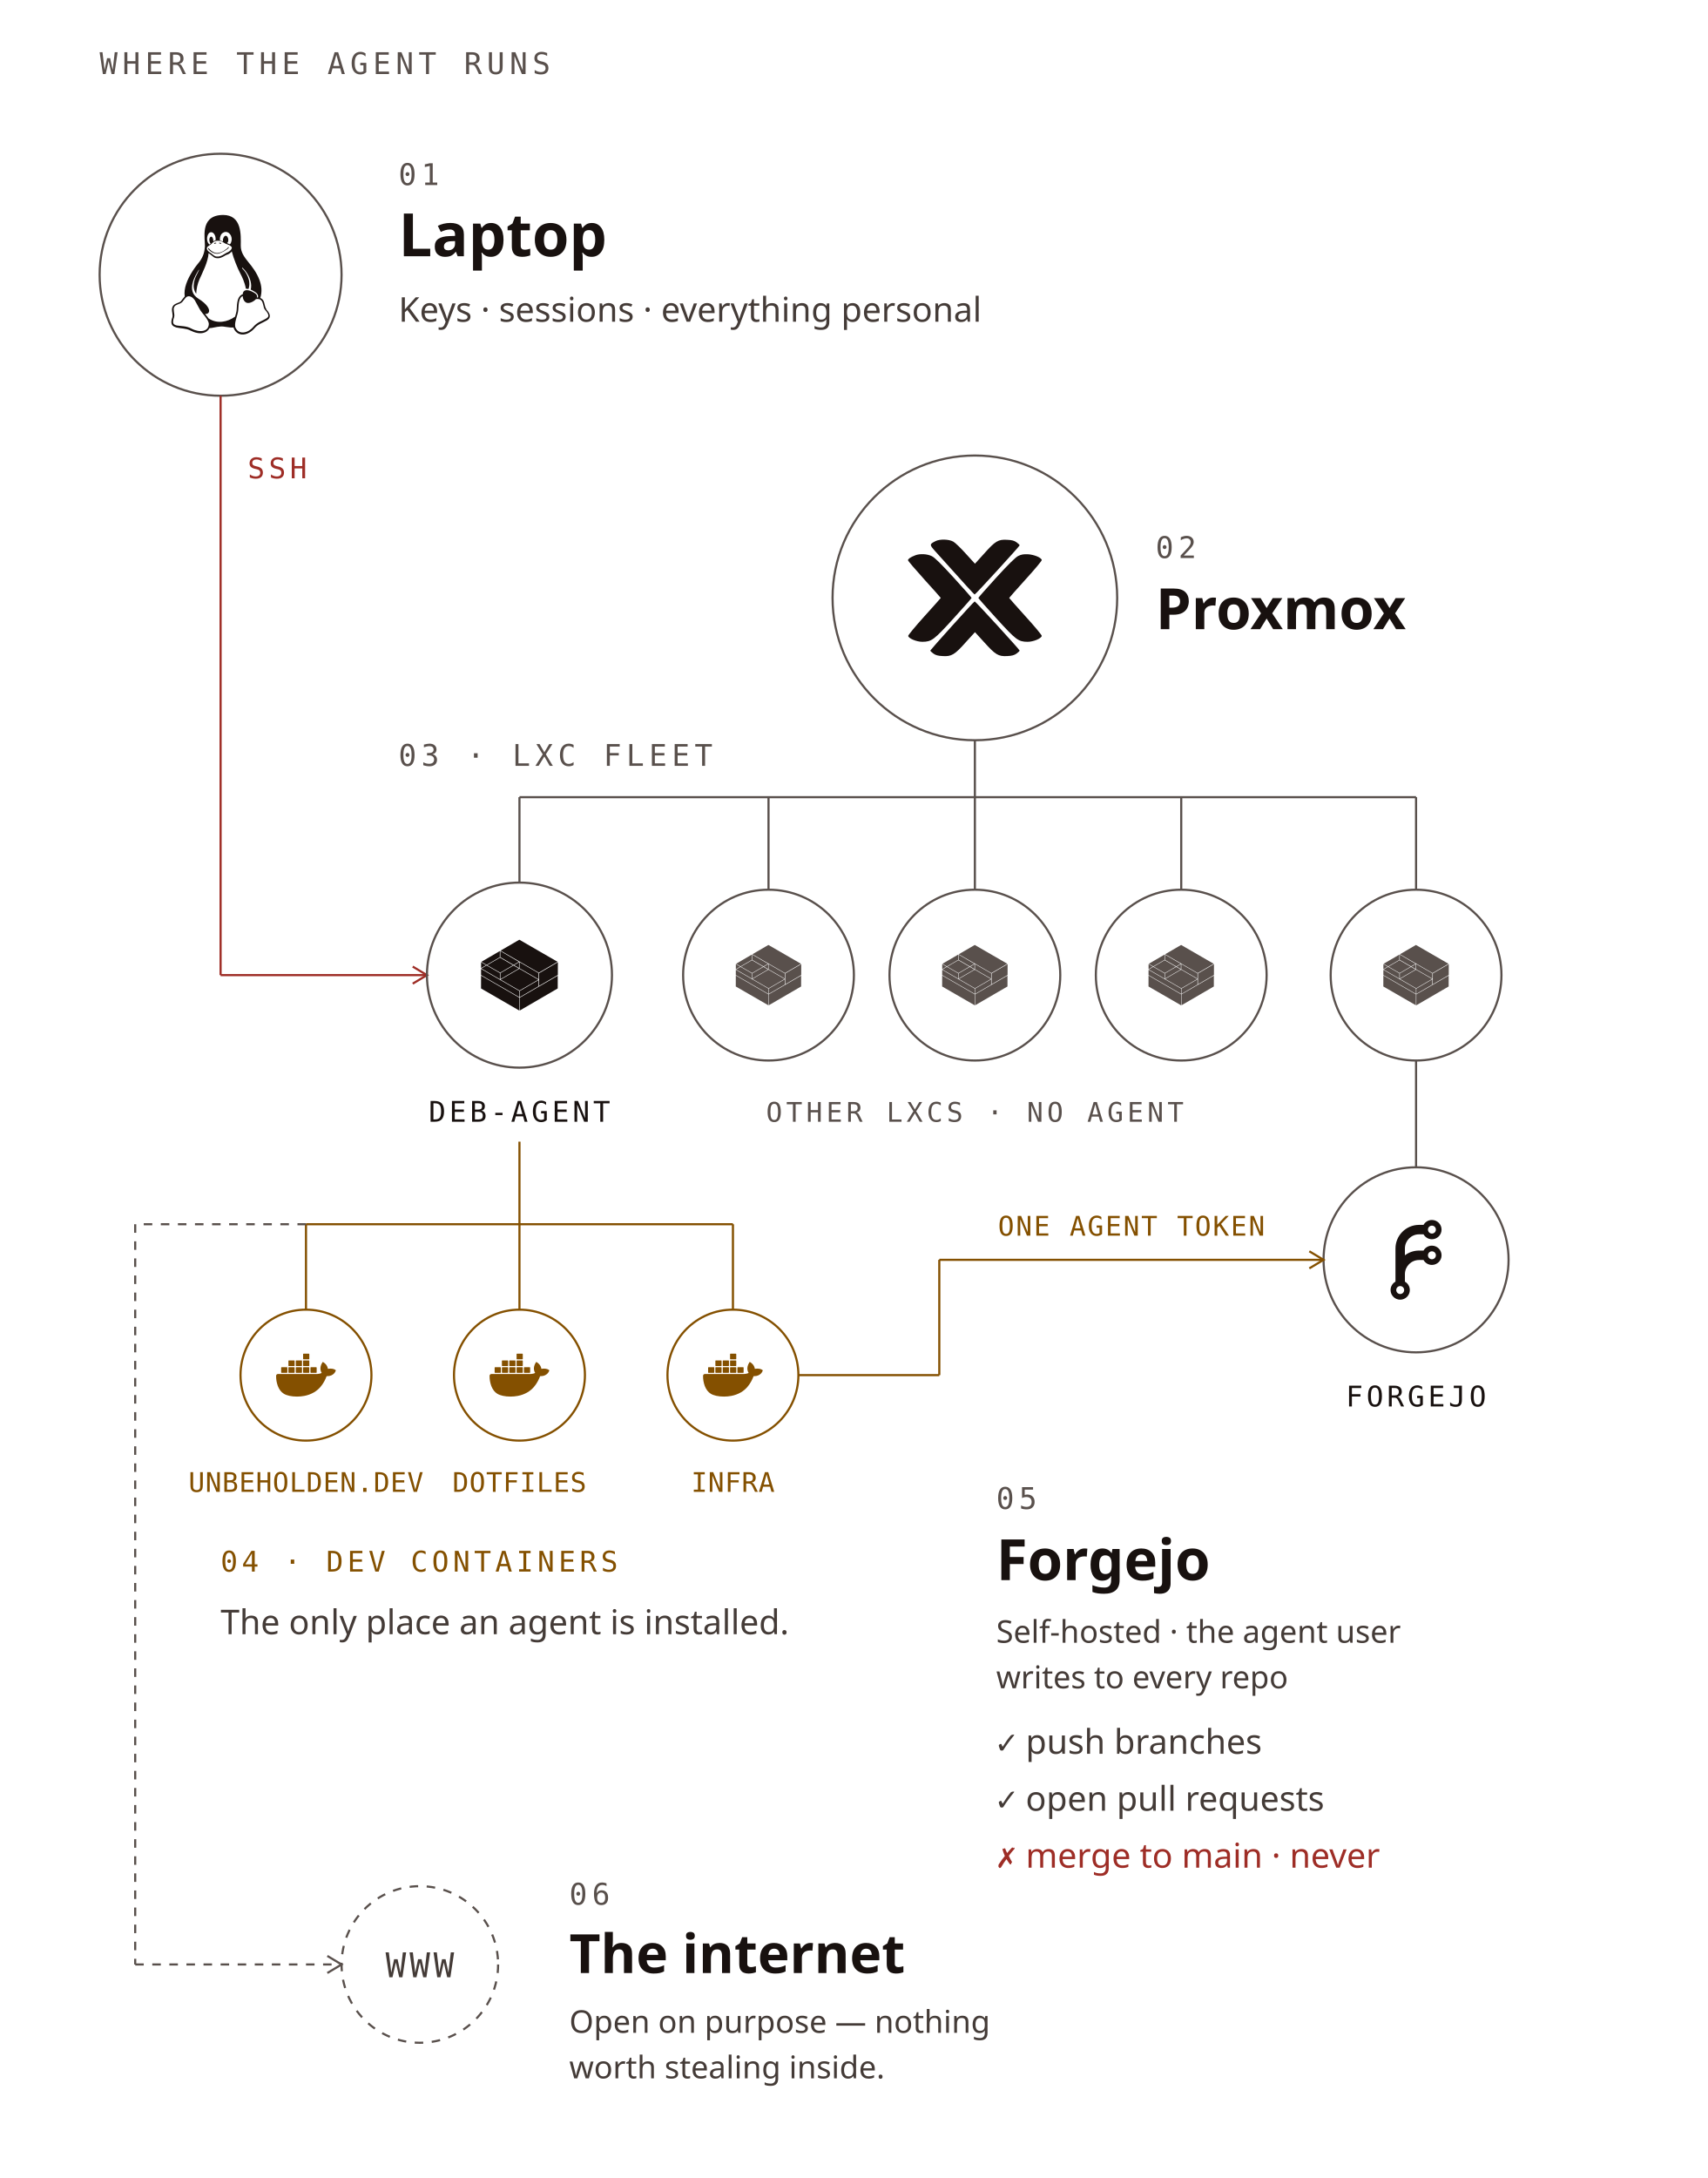
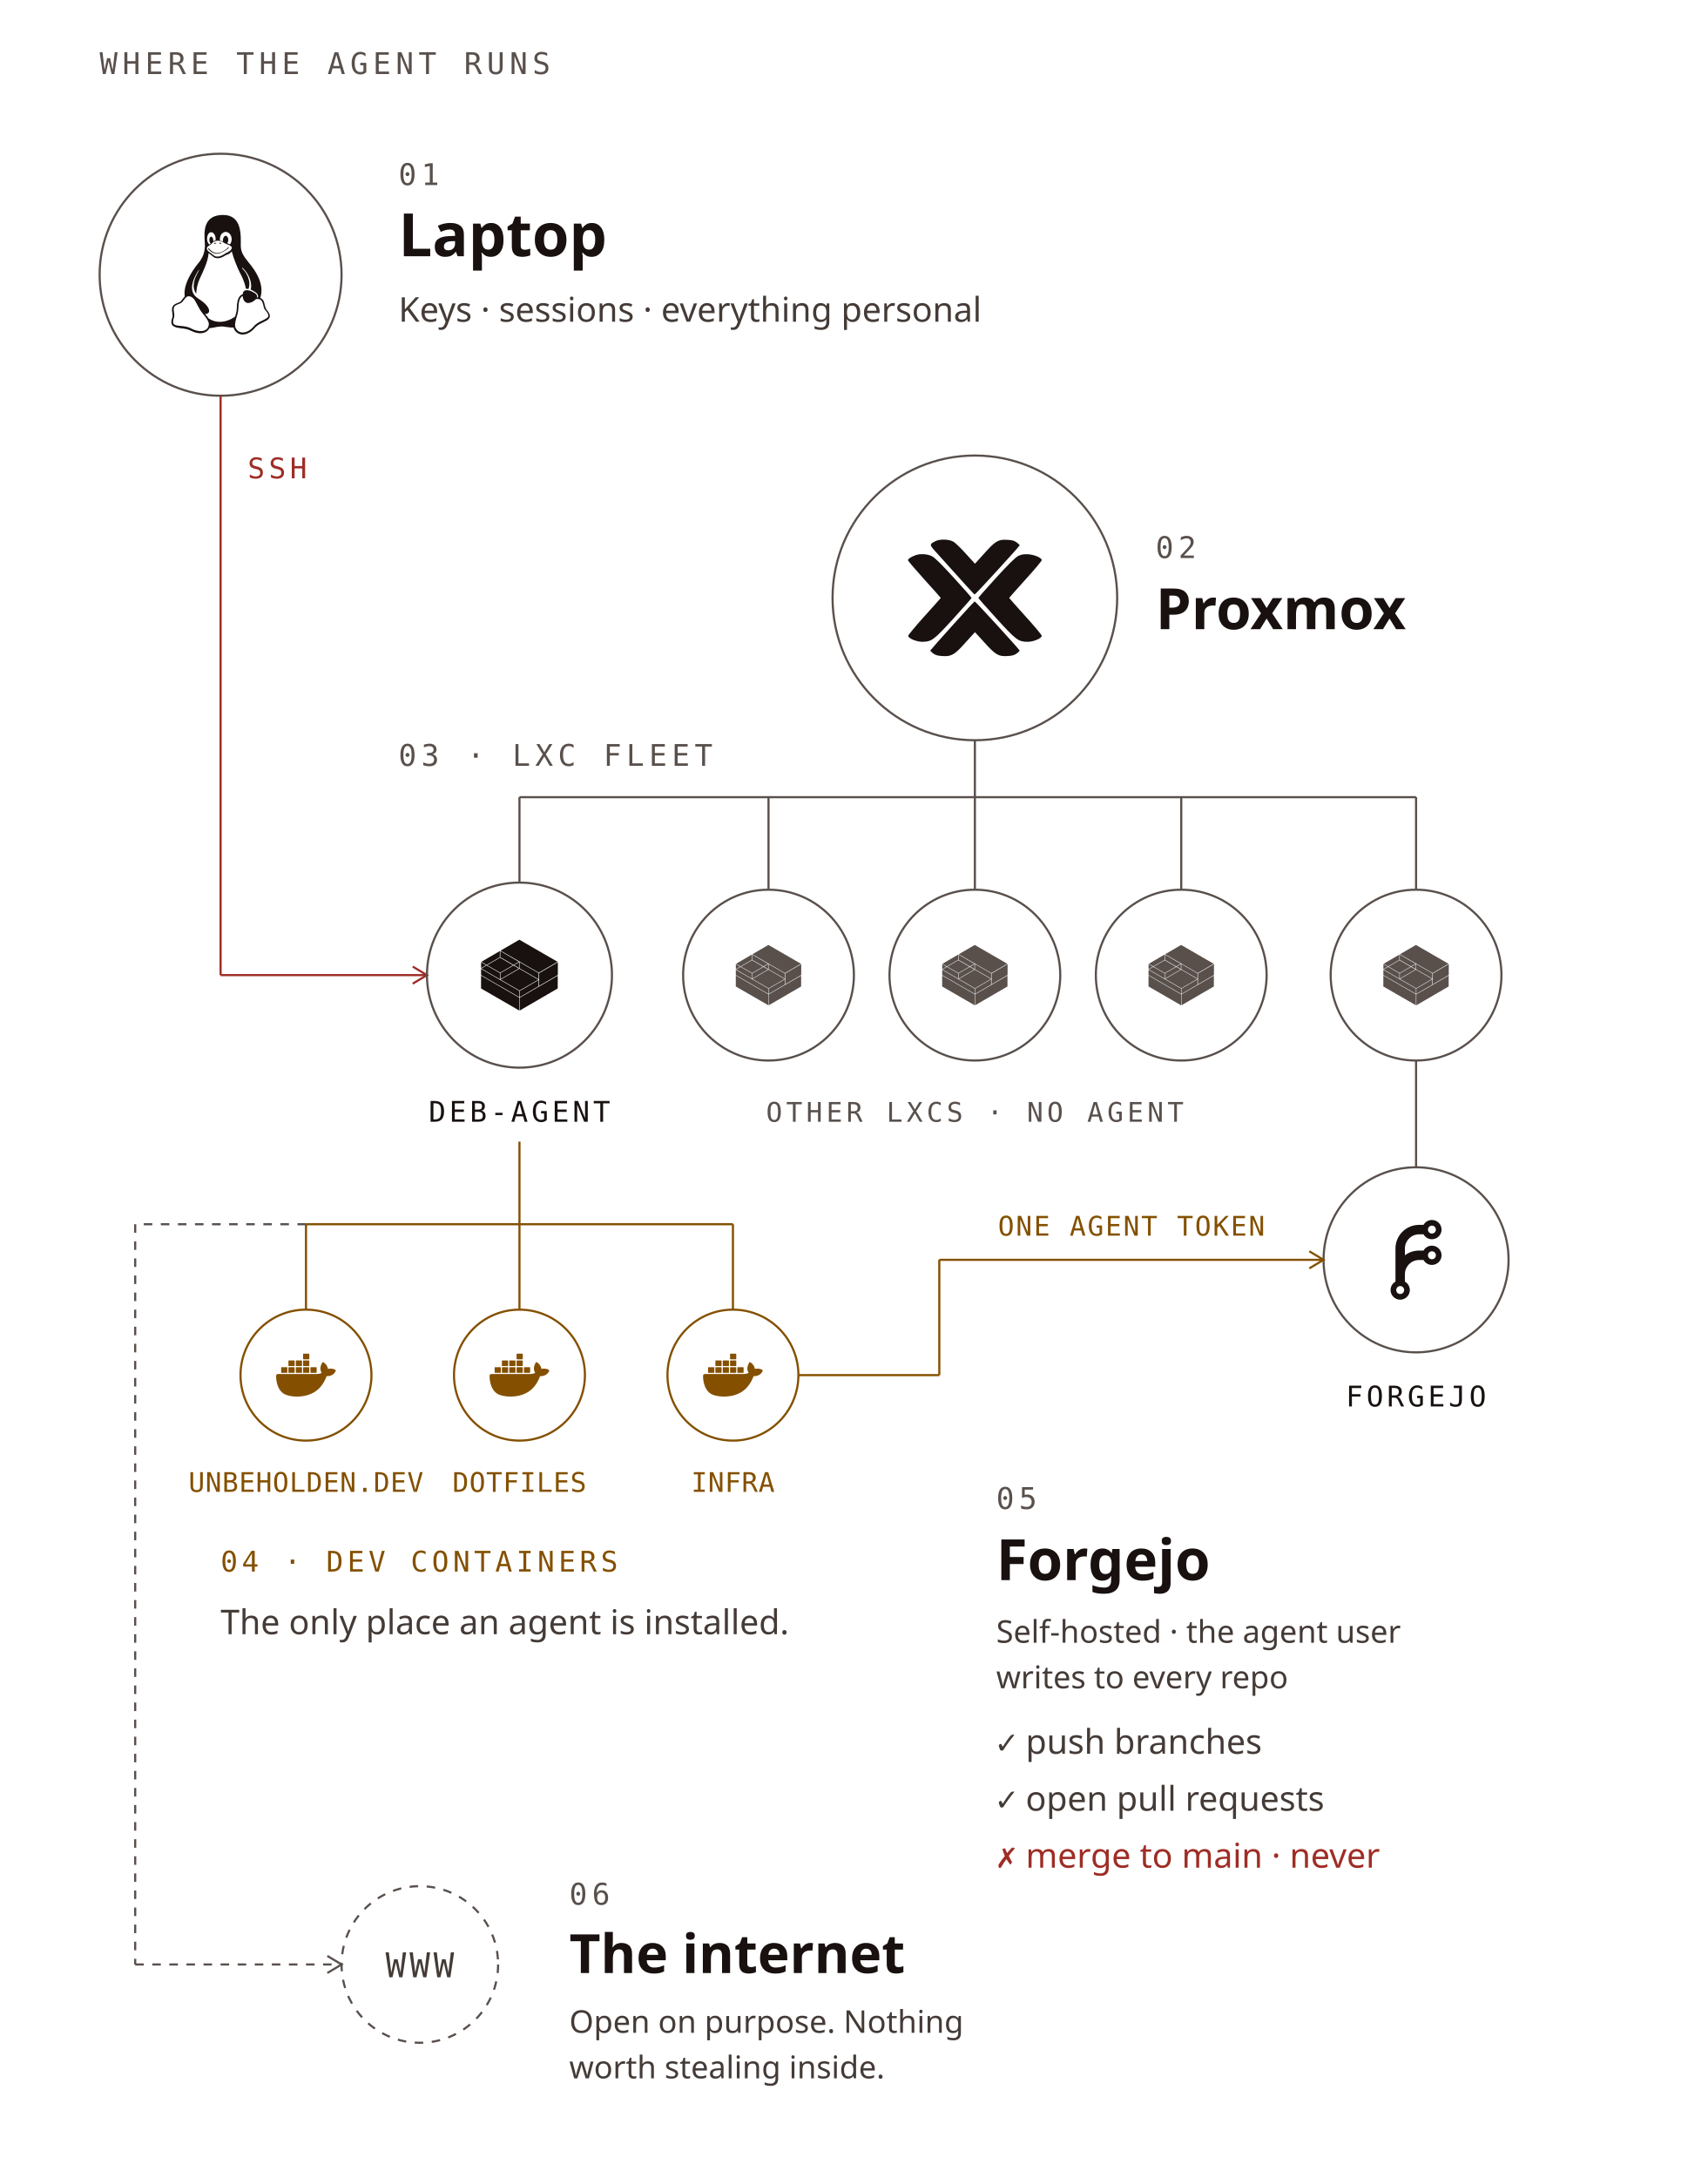
<svg xmlns="http://www.w3.org/2000/svg" viewBox="0 0 1200 1530" role="img" aria-labelledby="ai-title ai-desc">
  <text x="70" y="52" font-family="'IBM Plex Mono',ui-monospace,monospace" font-size="21" letter-spacing="0.16em" style="fill:var(--faint,#59504c)">WHERE THE AGENT RUNS</text>
  <circle cx="155" cy="193" r="85" fill="none" stroke="var(--faint,#59504c)" stroke-width="1.5" vector-effect="non-scaling-stroke" />
  <g transform="translate(113 151) scale(3.5)">
    <path style="fill:var(--fg,#18110f)" d="M12.504 0c-.155 0-.315.008-.48.021-4.226.333-3.105 4.807-3.17 6.298-.076 1.092-.3 1.953-1.05 3.02-.885 1.051-2.127 2.75-2.716 4.521-.278.832-.41 1.684-.287 2.489a.424.424 0 00-.11.135c-.26.268-.45.6-.663.839-.199.199-.485.267-.797.4-.313.136-.658.269-.864.68-.09.189-.136.394-.132.602 0 .199.027.4.055.536.058.399.116.728.04.97-.249.68-.28 1.145-.106 1.484.174.334.535.47.94.601.81.2 1.91.135 2.774.6.926.466 1.866.67 2.616.47.526-.116.97-.464 1.208-.946.587-.003 1.23-.269 2.26-.334.699-.058 1.574.267 2.577.2.025.134.063.198.114.333l.003.003c.391.778 1.113 1.132 1.884 1.071.771-.06 1.592-.536 2.257-1.306.631-.765 1.683-1.084 2.378-1.503.348-.199.629-.469.649-.853.023-.4-.2-.811-.714-1.376v-.097l-.003-.003c-.17-.2-.25-.535-.338-.926-.085-.401-.182-.786-.492-1.046h-.003c-.059-.054-.123-.067-.188-.135a.357.357 0 00-.19-.064c.431-1.278.264-2.55-.173-3.694-.533-1.41-1.465-2.638-2.175-3.483-.796-1.005-1.576-1.957-1.56-3.368.026-2.152.236-6.133-3.544-6.139zm.529 3.405h.013c.213 0 .396.062.584.198.19.135.33.332.438.533.105.259.158.459.166.724 0-.02.006-.04.006-.06v.105a.086.086 0 01-.004-.021l-.004-.024a1.807 1.807 0 01-.15.706.953.953 0 01-.213.335.71.71 0 00-.088-.042c-.104-.045-.198-.064-.284-.133a1.312 1.312 0 00-.22-.066c.05-.06.146-.133.183-.198.053-.128.082-.264.088-.402v-.02a1.21 1.21 0 00-.061-.4c-.045-.134-.101-.2-.183-.333-.084-.066-.167-.132-.267-.132h-.016c-.093 0-.176.03-.262.132a.8.8 0 00-.205.334 1.18 1.18 0 00-.09.4v.019c.002.089.008.179.02.267-.193-.067-.438-.135-.607-.202a1.635 1.635 0 01-.018-.2v-.02a1.772 1.772 0 01.15-.768c.082-.22.232-.406.43-.533a.985.985 0 01.594-.2zm-2.962.059h.036c.142 0 .27.048.399.135.146.129.264.288.344.465.09.199.14.4.153.667v.004c.007.134.006.2-.002.266v.08c-.03.007-.056.018-.083.024-.152.055-.274.135-.393.2.012-.09.013-.18.003-.267v-.015c-.012-.133-.04-.2-.082-.333a.613.613 0 00-.166-.267.248.248 0 00-.183-.064h-.021c-.071.006-.13.04-.186.132a.552.552 0 00-.12.27.944.944 0 00-.023.33v.015c.012.135.037.2.08.334.046.134.098.2.166.268.01.009.02.018.034.024-.07.057-.117.07-.176.136a.304.304 0 01-.131.068 2.62 2.62 0 01-.275-.402 1.772 1.772 0 01-.155-.667 1.759 1.759 0 01.08-.668 1.43 1.43 0 01.283-.535c.128-.133.26-.2.418-.2zm1.37 1.706c.332 0 .733.065 1.216.399.293.2.523.269 1.052.468h.003c.255.136.405.266.478.399v-.131a.571.571 0 01.016.47c-.123.31-.516.643-1.063.842v.002c-.268.135-.501.333-.775.465-.276.135-.588.292-1.012.267a1.139 1.139 0 01-.448-.067 3.566 3.566 0 01-.322-.198c-.195-.135-.363-.332-.612-.465v-.005h-.005c-.4-.246-.616-.512-.686-.71-.07-.268-.005-.47.193-.6.224-.135.38-.271.483-.336.104-.074.143-.102.176-.131h.002v-.003c.169-.202.436-.47.839-.601.139-.036.294-.065.466-.065zm2.8 2.142c.358 1.417 1.196 3.475 1.735 4.473.286.534.855 1.659 1.102 3.024.156-.005.33.018.513.064.646-1.671-.546-3.467-1.089-3.966-.22-.2-.232-.335-.123-.335.59.534 1.365 1.572 1.646 2.757.13.535.16 1.104.021 1.67.067.028.135.06.205.067 1.032.534 1.413.938 1.23 1.537v-.043c-.06-.003-.12 0-.18 0h-.016c.151-.467-.182-.825-1.065-1.224-.915-.4-1.646-.336-1.77.465-.008.043-.013.066-.018.135-.068.023-.139.053-.209.064-.43.268-.662.669-.793 1.187-.13.533-.17 1.156-.205 1.869v.003c-.02.334-.17.838-.319 1.35-1.5 1.072-3.58 1.538-5.348.334a2.645 2.645 0 00-.402-.533 1.45 1.45 0 00-.275-.333c.182 0 .338-.03.465-.067a.615.615 0 00.314-.334c.108-.267 0-.697-.345-1.163-.345-.467-.931-.995-1.788-1.521-.63-.4-.986-.87-1.15-1.396-.165-.534-.143-1.085-.015-1.645.245-1.07.873-2.11 1.274-2.763.107-.065.037.135-.408.974-.396.751-1.14 2.497-.122 3.854a8.123 8.123 0 01.647-2.876c.564-1.278 1.743-3.504 1.836-5.268.048.036.217.135.289.202.218.133.38.333.59.465.21.201.477.335.876.335.039.003.075.006.11.006.412 0 .73-.134.997-.268.29-.134.52-.334.74-.4h.005c.467-.135.835-.402 1.044-.7zm2.185 8.958c.037.6.343 1.245.882 1.377.588.134 1.434-.333 1.791-.765l.211-.01c.315-.007.577.01.847.268l.003.003c.208.199.305.53.391.876.085.4.154.78.409 1.066.486.527.645.906.636 1.14l.003-.007v.018l-.003-.012c-.015.262-.185.396-.498.595-.63.401-1.746.712-2.457 1.57-.618.737-1.37 1.14-2.036 1.191-.664.053-1.237-.2-1.574-.898l-.005-.003c-.21-.4-.12-1.025.056-1.69.176-.668.428-1.344.463-1.897.037-.714.076-1.335.195-1.814.12-.465.308-.797.641-.984l.045-.022zm-10.814.049h.01c.053 0 .105.005.157.014.376.055.706.333 1.023.752l.91 1.664.003.003c.243.533.754 1.064 1.189 1.637.434.598.77 1.131.729 1.57v.006c-.057.744-.48 1.148-1.125 1.294-.645.135-1.52.002-2.395-.464-.968-.536-2.118-.469-2.857-.602-.369-.066-.61-.2-.723-.4-.11-.2-.113-.602.123-1.23v-.004l.002-.003c.117-.334.03-.752-.027-1.118-.055-.401-.083-.71.043-.94.16-.334.396-.4.69-.533.294-.135.64-.202.915-.47h.002v-.002c.256-.268.445-.601.668-.838.19-.201.38-.336.663-.336zm7.159-9.074c-.435.201-.945.535-1.488.535-.542 0-.97-.267-1.28-.466-.154-.134-.28-.268-.373-.335-.164-.134-.144-.333-.074-.333.109.016.129.134.199.2.096.066.215.2.36.333.292.2.68.467 1.167.467.485 0 1.053-.267 1.398-.466.195-.135.445-.334.648-.467.156-.136.149-.267.279-.267.128.016.034.134-.147.332a8.097 8.097 0 01-.69.468zm-1.082-1.583V5.64c-.006-.02.013-.042.029-.05.074-.043.18-.027.26.004.063 0 .16.067.15.135-.006.049-.085.066-.135.066-.055 0-.092-.043-.141-.068-.052-.018-.146-.008-.163-.065zm-.551 0c-.02.058-.113.049-.166.066-.047.025-.086.068-.14.068-.05 0-.13-.02-.136-.068-.01-.066.088-.133.15-.133.08-.031.184-.047.259-.005.019.009.036.03.03.05v.02h.003z" />
  </g>
  <text x="280" y="130" font-family="'IBM Plex Mono',ui-monospace,monospace" font-size="21" letter-spacing="0.16em" style="fill:var(--faint,#59504c)">01</text>
  <text x="280" y="180" font-family="Rubik,sans-serif" font-size="42" font-weight="600" style="fill:var(--fg,#18110f);font-variation-settings:'opsz' 20">Laptop</text>
  <text x="280" y="226" font-family="'Nunito Sans',sans-serif" font-size="24" style="fill:var(--dim,#443b37)">Keys · sessions · everything personal</text>
  <line x1="155" y1="278" x2="155" y2="685" stroke="var(--accent,#9e2d26)" stroke-width="1.5" vector-effect="non-scaling-stroke" />
  <line x1="155" y1="685" x2="300" y2="685" stroke="var(--accent,#9e2d26)" stroke-width="1.5" vector-effect="non-scaling-stroke" />
  <polyline points="290,679 300,685 290,691" fill="none" stroke="var(--accent,#9e2d26)" stroke-width="1.5" vector-effect="non-scaling-stroke" />
  <text x="174" y="336" font-family="'IBM Plex Mono',ui-monospace,monospace" font-size="20" letter-spacing="0.14em" style="fill:var(--accent,#9e2d26)">SSH</text>
  <circle cx="685" cy="420" r="100" fill="none" stroke="var(--faint,#59504c)" stroke-width="1.5" vector-effect="non-scaling-stroke" />
  <g transform="translate(638 373) scale(3.9167)">
    <path style="fill:var(--fg,#18110f)" d="M4.928 1.825c-1.09.553-1.09.64-.07 1.78 5.655 6.295 7.004 7.782 7.107 7.782.139.017 7.971-8.542 8.058-8.801.034-.07-.208-.312-.519-.536-.415-.312-.864-.433-1.712-.467-1.59-.104-2.144.242-4.115 2.455-.899 1.003-1.66 1.833-1.66 1.833-.017 0-.76-.813-1.642-1.798S8.473 2.1 8.127 1.91c-.796-.45-2.421-.484-3.2-.086zM1.297 4.367C.45 4.695 0 5.007 0 5.248c0 .121 1.331 1.678 2.94 3.459 1.625 1.78 2.939 3.268 2.939 3.302 0 .035-1.331 1.522-2.94 3.303C1.314 17.11.017 18.683.035 18.822c.086.467 1.504 1.055 2.541 1.055 1.678-.018 2.058-.312 5.603-4.202 1.78-1.954 3.233-3.614 3.233-3.666 0-.069-1.435-1.694-3.199-3.63-2.3-2.508-3.423-3.632-3.96-3.874-.812-.398-2.126-.467-2.956-.138zm18.467.12c-.502.26-1.764 1.505-3.943 3.891-1.763 1.937-3.199 3.562-3.199 3.631 0 .07 1.453 1.712 3.234 3.666 3.544 3.89 3.925 4.184 5.602 4.202 1.038 0 2.455-.588 2.542-1.055.017-.156-1.28-1.712-2.905-3.493-1.608-1.78-2.94-3.285-2.94-3.32 0-.034 1.332-1.539 2.94-3.32C22.72 6.91 24.017 5.352 24 5.214c-.087-.45-1.366-.968-2.473-1.038-.795-.034-1.21.035-1.763.312zM7.954 16.973c-2.144 2.369-3.908 4.374-3.943 4.46-.034.07.208.312.52.537.414.311.864.432 1.711.467 1.574.103 2.161-.26 4.15-2.508.864-.968 1.608-1.78 1.625-1.78s.761.812 1.643 1.798c2.023 2.248 2.559 2.576 4.132 2.49.848-.035 1.297-.156 1.712-.467.311-.225.553-.467.519-.536-.087-.26-7.92-8.819-8.058-8.801-.069 0-1.867 1.954-4.011 4.34z" />
  </g>
  <text x="812" y="392" font-family="'IBM Plex Mono',ui-monospace,monospace" font-size="21" letter-spacing="0.16em" style="fill:var(--faint,#59504c)">02</text>
  <text x="812" y="442" font-family="Rubik,sans-serif" font-size="40" font-weight="600" style="fill:var(--fg,#18110f);font-variation-settings:'opsz' 20">Proxmox</text>
  <text x="280" y="538" font-family="'IBM Plex Mono',ui-monospace,monospace" font-size="21" letter-spacing="0.16em" style="fill:var(--faint,#59504c)">03 · LXC FLEET</text>
  <line x1="685" y1="520" x2="685" y2="560" stroke="var(--faint,#59504c)" stroke-width="1.5" vector-effect="non-scaling-stroke" />
  <line x1="365" y1="560" x2="995" y2="560" stroke="var(--faint,#59504c)" stroke-width="1.5" vector-effect="non-scaling-stroke" />
  <line x1="365" y1="560" x2="365" y2="620" stroke="var(--faint,#59504c)" stroke-width="1.5" vector-effect="non-scaling-stroke" />
  <line x1="540" y1="560" x2="540" y2="625" stroke="var(--faint,#59504c)" stroke-width="1.5" vector-effect="non-scaling-stroke" />
  <line x1="685" y1="560" x2="685" y2="625" stroke="var(--faint,#59504c)" stroke-width="1.5" vector-effect="non-scaling-stroke" />
  <line x1="830" y1="560" x2="830" y2="625" stroke="var(--faint,#59504c)" stroke-width="1.5" vector-effect="non-scaling-stroke" />
  <line x1="995" y1="560" x2="995" y2="625" stroke="var(--faint,#59504c)" stroke-width="1.5" vector-effect="non-scaling-stroke" />
  <circle cx="365" cy="685" r="65" fill="none" stroke="var(--faint,#59504c)" stroke-width="1.5" vector-effect="non-scaling-stroke" />
  <g transform="translate(338 658) scale(2.25)">
    <path style="fill:var(--fg,#18110f)" d="M10.15 8.98l1.647.951-5.756 3.345.005-1.911L10.15 8.98zm1.723-1.001l-1.553.902 1.548.893.005-1.795zM6.028 5.33L6.025 6.4l.543.316 3.602 2.079 1.632-.948-2.19-1.279-3.231-1.887-.351-.203-.002.852zm.072-.983l.359.209 6.321 3.65 5.258 3.037 5.858-3.405L11.956.943 6.1 4.347zm6.002 12.602l-.005 1.924 5.858-3.404.005-1.924-5.858 3.404zm-.077-9.009l-.005 1.922 5.94 3.428.005-1.92-5.94-3.43zm-10.13.945l4.075 2.352 4.031-2.342-4.075-2.353-4.031 2.343zM24 7.982l-5.858 3.404-.015 3.982 5.858-3.404L24 7.982zm-12.048 10.04l.003-1.073L7.6 14.436l-1.565-.903v.001l-.939-.542L.015 10.06.01 11.979l11.94 6.895.002-.852zm5.935-4.605l-5.922-3.411-5.853 3.401 5.917 3.414 5.858-3.404zm6.072-1.238l-11.862 6.864-.01 4.013 11.863-6.894.009-3.983zM11.944 21.27l.005-2.227L.01 12.148 0 16.162l11.94 6.895.004-1.787zM.021 9.802L1.6 8.885.025 7.976.021 9.802zm5.832-3.39l.024-1.636.001-.296L.099 7.848l1.647.951 4.107-2.387zm.041 4.951L1.749 8.97l-.46.267-1.195.695 5.795 3.345.005-1.914z" />
  </g>
  <circle cx="540" cy="685" r="60" fill="none" stroke="var(--faint,#59504c)" stroke-width="1.5" vector-effect="non-scaling-stroke" />
  <g transform="translate(517 662) scale(1.9167)">
    <path style="fill:var(--faint,#59504c)" d="M10.15 8.98l1.647.951-5.756 3.345.005-1.911L10.15 8.98zm1.723-1.001l-1.553.902 1.548.893.005-1.795zM6.028 5.33L6.025 6.4l.543.316 3.602 2.079 1.632-.948-2.19-1.279-3.231-1.887-.351-.203-.002.852zm.072-.983l.359.209 6.321 3.65 5.258 3.037 5.858-3.405L11.956.943 6.1 4.347zm6.002 12.602l-.005 1.924 5.858-3.404.005-1.924-5.858 3.404zm-.077-9.009l-.005 1.922 5.94 3.428.005-1.92-5.94-3.43zm-10.13.945l4.075 2.352 4.031-2.342-4.075-2.353-4.031 2.343zM24 7.982l-5.858 3.404-.015 3.982 5.858-3.404L24 7.982zm-12.048 10.04l.003-1.073L7.6 14.436l-1.565-.903v.001l-.939-.542L.015 10.06.01 11.979l11.94 6.895.002-.852zm5.935-4.605l-5.922-3.411-5.853 3.401 5.917 3.414 5.858-3.404zm6.072-1.238l-11.862 6.864-.01 4.013 11.863-6.894.009-3.983zM11.944 21.27l.005-2.227L.01 12.148 0 16.162l11.94 6.895.004-1.787zM.021 9.802L1.6 8.885.025 7.976.021 9.802zm5.832-3.39l.024-1.636.001-.296L.099 7.848l1.647.951 4.107-2.387zm.041 4.951L1.749 8.97l-.46.267-1.195.695 5.795 3.345.005-1.914z" />
  </g>
  <circle cx="685" cy="685" r="60" fill="none" stroke="var(--faint,#59504c)" stroke-width="1.5" vector-effect="non-scaling-stroke" />
  <g transform="translate(662 662) scale(1.9167)">
    <path style="fill:var(--faint,#59504c)" d="M10.15 8.98l1.647.951-5.756 3.345.005-1.911L10.15 8.98zm1.723-1.001l-1.553.902 1.548.893.005-1.795zM6.028 5.33L6.025 6.4l.543.316 3.602 2.079 1.632-.948-2.19-1.279-3.231-1.887-.351-.203-.002.852zm.072-.983l.359.209 6.321 3.65 5.258 3.037 5.858-3.405L11.956.943 6.1 4.347zm6.002 12.602l-.005 1.924 5.858-3.404.005-1.924-5.858 3.404zm-.077-9.009l-.005 1.922 5.94 3.428.005-1.92-5.94-3.43zm-10.13.945l4.075 2.352 4.031-2.342-4.075-2.353-4.031 2.343zM24 7.982l-5.858 3.404-.015 3.982 5.858-3.404L24 7.982zm-12.048 10.04l.003-1.073L7.6 14.436l-1.565-.903v.001l-.939-.542L.015 10.06.01 11.979l11.94 6.895.002-.852zm5.935-4.605l-5.922-3.411-5.853 3.401 5.917 3.414 5.858-3.404zm6.072-1.238l-11.862 6.864-.01 4.013 11.863-6.894.009-3.983zM11.944 21.27l.005-2.227L.01 12.148 0 16.162l11.94 6.895.004-1.787zM.021 9.802L1.6 8.885.025 7.976.021 9.802zm5.832-3.39l.024-1.636.001-.296L.099 7.848l1.647.951 4.107-2.387zm.041 4.951L1.749 8.97l-.46.267-1.195.695 5.795 3.345.005-1.914z" />
  </g>
  <circle cx="830" cy="685" r="60" fill="none" stroke="var(--faint,#59504c)" stroke-width="1.5" vector-effect="non-scaling-stroke" />
  <g transform="translate(807 662) scale(1.9167)">
    <path style="fill:var(--faint,#59504c)" d="M10.15 8.98l1.647.951-5.756 3.345.005-1.911L10.15 8.98zm1.723-1.001l-1.553.902 1.548.893.005-1.795zM6.028 5.33L6.025 6.4l.543.316 3.602 2.079 1.632-.948-2.19-1.279-3.231-1.887-.351-.203-.002.852zm.072-.983l.359.209 6.321 3.65 5.258 3.037 5.858-3.405L11.956.943 6.1 4.347zm6.002 12.602l-.005 1.924 5.858-3.404.005-1.924-5.858 3.404zm-.077-9.009l-.005 1.922 5.94 3.428.005-1.92-5.94-3.43zm-10.13.945l4.075 2.352 4.031-2.342-4.075-2.353-4.031 2.343zM24 7.982l-5.858 3.404-.015 3.982 5.858-3.404L24 7.982zm-12.048 10.04l.003-1.073L7.6 14.436l-1.565-.903v.001l-.939-.542L.015 10.06.01 11.979l11.94 6.895.002-.852zm5.935-4.605l-5.922-3.411-5.853 3.401 5.917 3.414 5.858-3.404zm6.072-1.238l-11.862 6.864-.01 4.013 11.863-6.894.009-3.983zM11.944 21.27l.005-2.227L.01 12.148 0 16.162l11.94 6.895.004-1.787zM.021 9.802L1.6 8.885.025 7.976.021 9.802zm5.832-3.39l.024-1.636.001-.296L.099 7.848l1.647.951 4.107-2.387zm.041 4.951L1.749 8.97l-.46.267-1.195.695 5.795 3.345.005-1.914z" />
  </g>
  <circle cx="995" cy="685" r="60" fill="none" stroke="var(--faint,#59504c)" stroke-width="1.5" vector-effect="non-scaling-stroke" />
  <g transform="translate(972 662) scale(1.9167)">
    <path style="fill:var(--faint,#59504c)" d="M10.15 8.98l1.647.951-5.756 3.345.005-1.911L10.15 8.98zm1.723-1.001l-1.553.902 1.548.893.005-1.795zM6.028 5.33L6.025 6.4l.543.316 3.602 2.079 1.632-.948-2.19-1.279-3.231-1.887-.351-.203-.002.852zm.072-.983l.359.209 6.321 3.65 5.258 3.037 5.858-3.405L11.956.943 6.1 4.347zm6.002 12.602l-.005 1.924 5.858-3.404.005-1.924-5.858 3.404zm-.077-9.009l-.005 1.922 5.94 3.428.005-1.92-5.94-3.43zm-10.13.945l4.075 2.352 4.031-2.342-4.075-2.353-4.031 2.343zM24 7.982l-5.858 3.404-.015 3.982 5.858-3.404L24 7.982zm-12.048 10.04l.003-1.073L7.6 14.436l-1.565-.903v.001l-.939-.542L.015 10.06.01 11.979l11.94 6.895.002-.852zm5.935-4.605l-5.922-3.411-5.853 3.401 5.917 3.414 5.858-3.404zm6.072-1.238l-11.862 6.864-.01 4.013 11.863-6.894.009-3.983zM11.944 21.27l.005-2.227L.01 12.148 0 16.162l11.94 6.895.004-1.787zM.021 9.802L1.6 8.885.025 7.976.021 9.802zm5.832-3.39l.024-1.636.001-.296L.099 7.848l1.647.951 4.107-2.387zm.041 4.951L1.749 8.97l-.46.267-1.195.695 5.795 3.345.005-1.914z" />
  </g>
  <text x="365" y="788" font-family="'IBM Plex Mono',ui-monospace,monospace" font-size="20" letter-spacing="0.12em" style="fill:var(--fg,#18110f)" text-anchor="middle">DEB-AGENT</text>
  <text x="685" y="788" font-family="'IBM Plex Mono',ui-monospace,monospace" font-size="19" letter-spacing="0.14em" style="fill:var(--faint,#59504c)" text-anchor="middle">OTHER LXCS · NO AGENT</text>
  <line x1="365" y1="802" x2="365" y2="860" stroke="var(--amber,#845000)" stroke-width="1.5" vector-effect="non-scaling-stroke" />
  <line x1="215" y1="860" x2="515" y2="860" stroke="var(--amber,#845000)" stroke-width="1.5" vector-effect="non-scaling-stroke" />
  <line x1="215" y1="860" x2="215" y2="920" stroke="var(--amber,#845000)" stroke-width="1.5" vector-effect="non-scaling-stroke" />
  <line x1="365" y1="860" x2="365" y2="920" stroke="var(--amber,#845000)" stroke-width="1.5" vector-effect="non-scaling-stroke" />
  <line x1="515" y1="860" x2="515" y2="920" stroke="var(--amber,#845000)" stroke-width="1.5" vector-effect="non-scaling-stroke" />
  <circle cx="215" cy="966" r="46" fill="none" stroke="var(--amber,#845000)" stroke-width="1.5" vector-effect="non-scaling-stroke" />
  <g transform="translate(194 945) scale(1.75)">
    <path style="fill:var(--amber,#845000)" d="M13.983 11.078h2.119a.186.186 0 00.186-.185V9.006a.186.186 0 00-.186-.186h-2.119a.185.185 0 00-.185.185v1.888c0 .102.083.185.185.185m-2.954-5.43h2.118a.186.186 0 00.186-.186V3.574a.186.186 0 00-.186-.185h-2.118a.185.185 0 00-.185.185v1.888c0 .102.082.185.185.185m0 2.716h2.118a.187.187 0 00.186-.186V6.29a.186.186 0 00-.186-.185h-2.118a.185.185 0 00-.185.185v1.887c0 .102.082.185.185.186m-2.93 0h2.12a.186.186 0 00.184-.186V6.29a.185.185 0 00-.185-.185H8.1a.185.185 0 00-.185.185v1.887c0 .102.083.185.185.186m-2.964 0h2.119a.186.186 0 00.185-.186V6.29a.185.185 0 00-.185-.185H5.136a.186.186 0 00-.186.185v1.887c0 .102.084.185.186.186m5.893 2.715h2.118a.186.186 0 00.186-.185V9.006a.186.186 0 00-.186-.186h-2.118a.185.185 0 00-.185.185v1.888c0 .102.082.185.185.185m-2.93 0h2.12a.185.185 0 00.184-.185V9.006a.185.185 0 00-.184-.186h-2.12a.185.185 0 00-.184.185v1.888c0 .102.083.185.185.185m-2.964 0h2.119a.185.185 0 00.185-.185V9.006a.185.185 0 00-.184-.186h-2.12a.186.186 0 00-.186.186v1.887c0 .102.084.185.186.185m-2.92 0h2.12a.185.185 0 00.184-.185V9.006a.185.185 0 00-.184-.186h-2.12a.185.185 0 00-.184.185v1.888c0 .102.082.185.185.185M23.763 9.89c-.065-.051-.672-.51-1.954-.51-.338.001-.676.03-1.01.087-.248-1.7-1.653-2.53-1.716-2.566l-.344-.199-.226.327c-.284.438-.49.922-.612 1.43-.23.97-.09 1.882.403 2.661-.595.332-1.55.413-1.744.42H.751a.751.751 0 00-.75.748 11.376 11.376 0 00.692 4.062c.545 1.428 1.355 2.48 2.41 3.124 1.18.723 3.1 1.137 5.275 1.137.983.003 1.963-.086 2.93-.266a12.248 12.248 0 003.823-1.389c.98-.567 1.86-1.288 2.61-2.136 1.252-1.418 1.998-2.997 2.553-4.4h.221c1.372 0 2.215-.549 2.68-1.009.309-.293.55-.65.707-1.046l.098-.288Z" />
  </g>
  <circle cx="365" cy="966" r="46" fill="none" stroke="var(--amber,#845000)" stroke-width="1.5" vector-effect="non-scaling-stroke" />
  <g transform="translate(344 945) scale(1.75)">
    <path style="fill:var(--amber,#845000)" d="M13.983 11.078h2.119a.186.186 0 00.186-.185V9.006a.186.186 0 00-.186-.186h-2.119a.185.185 0 00-.185.185v1.888c0 .102.083.185.185.185m-2.954-5.43h2.118a.186.186 0 00.186-.186V3.574a.186.186 0 00-.186-.185h-2.118a.185.185 0 00-.185.185v1.888c0 .102.082.185.185.185m0 2.716h2.118a.187.187 0 00.186-.186V6.29a.186.186 0 00-.186-.185h-2.118a.185.185 0 00-.185.185v1.887c0 .102.082.185.185.186m-2.93 0h2.12a.186.186 0 00.184-.186V6.29a.185.185 0 00-.185-.185H8.1a.185.185 0 00-.185.185v1.887c0 .102.083.185.185.186m-2.964 0h2.119a.186.186 0 00.185-.186V6.29a.185.185 0 00-.185-.185H5.136a.186.186 0 00-.186.185v1.887c0 .102.084.185.186.186m5.893 2.715h2.118a.186.186 0 00.186-.185V9.006a.186.186 0 00-.186-.186h-2.118a.185.185 0 00-.185.185v1.888c0 .102.082.185.185.185m-2.93 0h2.12a.185.185 0 00.184-.185V9.006a.185.185 0 00-.184-.186h-2.12a.185.185 0 00-.184.185v1.888c0 .102.083.185.185.185m-2.964 0h2.119a.185.185 0 00.185-.185V9.006a.185.185 0 00-.184-.186h-2.12a.186.186 0 00-.186.186v1.887c0 .102.084.185.186.185m-2.92 0h2.12a.185.185 0 00.184-.185V9.006a.185.185 0 00-.184-.186h-2.12a.185.185 0 00-.184.185v1.888c0 .102.082.185.185.185M23.763 9.89c-.065-.051-.672-.51-1.954-.51-.338.001-.676.03-1.01.087-.248-1.7-1.653-2.53-1.716-2.566l-.344-.199-.226.327c-.284.438-.49.922-.612 1.43-.23.97-.09 1.882.403 2.661-.595.332-1.55.413-1.744.42H.751a.751.751 0 00-.75.748 11.376 11.376 0 00.692 4.062c.545 1.428 1.355 2.48 2.41 3.124 1.18.723 3.1 1.137 5.275 1.137.983.003 1.963-.086 2.93-.266a12.248 12.248 0 003.823-1.389c.98-.567 1.86-1.288 2.61-2.136 1.252-1.418 1.998-2.997 2.553-4.4h.221c1.372 0 2.215-.549 2.68-1.009.309-.293.55-.65.707-1.046l.098-.288Z" />
  </g>
  <circle cx="515" cy="966" r="46" fill="none" stroke="var(--amber,#845000)" stroke-width="1.5" vector-effect="non-scaling-stroke" />
  <g transform="translate(494 945) scale(1.75)">
    <path style="fill:var(--amber,#845000)" d="M13.983 11.078h2.119a.186.186 0 00.186-.185V9.006a.186.186 0 00-.186-.186h-2.119a.185.185 0 00-.185.185v1.888c0 .102.083.185.185.185m-2.954-5.43h2.118a.186.186 0 00.186-.186V3.574a.186.186 0 00-.186-.185h-2.118a.185.185 0 00-.185.185v1.888c0 .102.082.185.185.185m0 2.716h2.118a.187.187 0 00.186-.186V6.29a.186.186 0 00-.186-.185h-2.118a.185.185 0 00-.185.185v1.887c0 .102.082.185.185.186m-2.93 0h2.12a.186.186 0 00.184-.186V6.29a.185.185 0 00-.185-.185H8.1a.185.185 0 00-.185.185v1.887c0 .102.083.185.185.186m-2.964 0h2.119a.186.186 0 00.185-.186V6.29a.185.185 0 00-.185-.185H5.136a.186.186 0 00-.186.185v1.887c0 .102.084.185.186.186m5.893 2.715h2.118a.186.186 0 00.186-.185V9.006a.186.186 0 00-.186-.186h-2.118a.185.185 0 00-.185.185v1.888c0 .102.082.185.185.185m-2.93 0h2.12a.185.185 0 00.184-.185V9.006a.185.185 0 00-.184-.186h-2.12a.185.185 0 00-.184.185v1.888c0 .102.083.185.185.185m-2.964 0h2.119a.185.185 0 00.185-.185V9.006a.185.185 0 00-.184-.186h-2.12a.186.186 0 00-.186.186v1.887c0 .102.084.185.186.185m-2.92 0h2.12a.185.185 0 00.184-.185V9.006a.185.185 0 00-.184-.186h-2.12a.185.185 0 00-.184.185v1.888c0 .102.082.185.185.185M23.763 9.89c-.065-.051-.672-.51-1.954-.51-.338.001-.676.03-1.01.087-.248-1.7-1.653-2.53-1.716-2.566l-.344-.199-.226.327c-.284.438-.49.922-.612 1.43-.23.97-.09 1.882.403 2.661-.595.332-1.55.413-1.744.42H.751a.751.751 0 00-.75.748 11.376 11.376 0 00.692 4.062c.545 1.428 1.355 2.48 2.41 3.124 1.18.723 3.1 1.137 5.275 1.137.983.003 1.963-.086 2.93-.266a12.248 12.248 0 003.823-1.389c.98-.567 1.86-1.288 2.61-2.136 1.252-1.418 1.998-2.997 2.553-4.4h.221c1.372 0 2.215-.549 2.68-1.009.309-.293.55-.65.707-1.046l.098-.288Z" />
  </g>
  <text x="215" y="1048" font-family="'IBM Plex Mono',ui-monospace,monospace" font-size="19" letter-spacing="0.02em" style="fill:var(--amber,#845000)" text-anchor="middle">UNBEHOLDEN.DEV</text>
  <text x="365" y="1048" font-family="'IBM Plex Mono',ui-monospace,monospace" font-size="19" letter-spacing="0.02em" style="fill:var(--amber,#845000)" text-anchor="middle">DOTFILES</text>
  <text x="515" y="1048" font-family="'IBM Plex Mono',ui-monospace,monospace" font-size="19" letter-spacing="0.02em" style="fill:var(--amber,#845000)" text-anchor="middle">INFRA</text>
  <text x="155" y="1104" font-family="'IBM Plex Mono',ui-monospace,monospace" font-size="20" letter-spacing="0.14em" style="fill:var(--amber,#845000)">04 · DEV CONTAINERS</text>
  <text x="155" y="1148" font-family="'Nunito Sans',sans-serif" font-size="24" style="fill:var(--dim,#443b37)">The only place an agent is installed.</text>
  <line x1="995" y1="745" x2="995" y2="820" stroke="var(--faint,#59504c)" stroke-width="1.5" vector-effect="non-scaling-stroke" />
  <circle cx="995" cy="885" r="65" fill="none" stroke="var(--faint,#59504c)" stroke-width="1.5" vector-effect="non-scaling-stroke" />
  <g transform="translate(967 857) scale(2.3333)">
    <path style="fill:var(--fg,#18110f)" d="M16.777 0c1.602 0 2.9 1.299 2.9 2.901s-1.299 2.9-2.9 2.9c-1.085 0-2.031-.596-2.529-1.479H12.91c-2.332 0-4.227 1.872-4.265 4.195l-.001 2.118a7.076 7.076 0 0 1 4.148-1.421l.118-.001 1.339 0c.497-.883 1.443-1.479 2.529-1.479 1.602 0 2.9 1.299 2.9 2.901s-1.299 2.9-2.9 2.9c-1.085 0-2.031-.596-2.529-1.479H12.91c-2.332 0-4.227 1.872-4.265 4.195l-.001 2.319c.883.497 1.479 1.443 1.479 2.529 0 1.602-1.299 2.901-2.901 2.901-1.602 0-2.9-1.299-2.9-2.901 0-1.085.596-2.031 1.479-2.529l-0-9.983c0-3.887 3.119-7.045 6.992-7.108l.118-.001h1.339C14.746.596 15.692 0 16.777 0ZM7.223 19.905c-.66 0-1.194.535-1.194 1.194s.535 1.194 1.194 1.194 1.194-.535 1.194-1.194-.535-1.194-1.194-1.194Zm9.555-10.464c-.66 0-1.194.535-1.194 1.194s.535 1.194 1.194 1.194c.66 0 1.194-.535 1.194-1.194s-.535-1.194-1.194-1.194Zm0-7.735c-.66 0-1.194.535-1.194 1.194s.535 1.194 1.194 1.194c.66 0 1.194-.535 1.194-1.194s-.535-1.194-1.194-1.194Z" />
  </g>
  <text x="995" y="988" font-family="'IBM Plex Mono',ui-monospace,monospace" font-size="20" letter-spacing="0.12em" style="fill:var(--fg,#18110f)" text-anchor="middle">FORGEJO</text>
  <line x1="561" y1="966" x2="660" y2="966" stroke="var(--amber,#845000)" stroke-width="1.5" vector-effect="non-scaling-stroke" />
  <line x1="660" y1="885" x2="660" y2="966" stroke="var(--amber,#845000)" stroke-width="1.5" vector-effect="non-scaling-stroke" />
  <line x1="660" y1="885" x2="930" y2="885" stroke="var(--amber,#845000)" stroke-width="1.5" vector-effect="non-scaling-stroke" />
  <polyline points="920,879 930,885 920,891" fill="none" stroke="var(--amber,#845000)" stroke-width="1.5" vector-effect="non-scaling-stroke" />
  <text x="795" y="868" font-family="'IBM Plex Mono',ui-monospace,monospace" font-size="19" letter-spacing="0.06em" style="fill:var(--amber,#845000)" text-anchor="middle">ONE AGENT TOKEN</text>
  <text x="700" y="1060" font-family="'IBM Plex Mono',ui-monospace,monospace" font-size="21" letter-spacing="0.16em" style="fill:var(--faint,#59504c)">05</text>
  <text x="700" y="1110" font-family="Rubik,sans-serif" font-size="40" font-weight="600" style="fill:var(--fg,#18110f);font-variation-settings:'opsz' 20">Forgejo</text>
  <text x="700" y="1154" font-family="'Nunito Sans',sans-serif" font-size="22" style="fill:var(--dim,#443b37)">Self-hosted · the agent user</text>
  <text x="700" y="1186" font-family="'Nunito Sans',sans-serif" font-size="22" style="fill:var(--dim,#443b37)">writes to every repo</text>
  <text x="700" y="1232" font-family="'Nunito Sans',sans-serif" font-size="24" style="fill:var(--dim,#443b37)">
    <tspan font-family="'IBM Plex Mono',ui-monospace,monospace">✓</tspan> push branches</text>
  <text x="700" y="1272" font-family="'Nunito Sans',sans-serif" font-size="24" style="fill:var(--dim,#443b37)">
    <tspan font-family="'IBM Plex Mono',ui-monospace,monospace">✓</tspan> open pull requests</text>
  <text x="700" y="1312" font-family="'Nunito Sans',sans-serif" font-size="24" style="fill:var(--accent,#9e2d26)">
    <tspan font-family="'IBM Plex Mono',ui-monospace,monospace">✗</tspan> merge to main · never</text>
  <line x1="215" y1="860" x2="95" y2="860" stroke="var(--faint,#59504c)" stroke-width="1.5" vector-effect="non-scaling-stroke" stroke-dasharray="6 6" />
  <line x1="95" y1="860" x2="95" y2="1380" stroke="var(--faint,#59504c)" stroke-width="1.5" vector-effect="non-scaling-stroke" stroke-dasharray="6 6" />
  <line x1="95" y1="1380" x2="240" y2="1380" stroke="var(--faint,#59504c)" stroke-width="1.5" vector-effect="non-scaling-stroke" stroke-dasharray="6 6" />
  <polyline points="230,1374 240,1380 230,1386" fill="none" stroke="var(--faint,#59504c)" stroke-width="1.5" vector-effect="non-scaling-stroke" />
  <circle cx="295" cy="1380" r="55" fill="none" stroke="var(--faint,#59504c)" stroke-width="1.5" vector-effect="non-scaling-stroke" stroke-dasharray="6 6" />
  <text x="295" y="1389" font-family="'IBM Plex Mono',ui-monospace,monospace" font-size="24" letter-spacing="0.1em" style="fill:var(--dim,#443b37)" text-anchor="middle">WWW</text>
  <text x="400" y="1338" font-family="'IBM Plex Mono',ui-monospace,monospace" font-size="21" letter-spacing="0.16em" style="fill:var(--faint,#59504c)">06</text>
  <text x="400" y="1386" font-family="Rubik,sans-serif" font-size="38" font-weight="600" style="fill:var(--fg,#18110f);font-variation-settings:'opsz' 20">The internet</text>
-   <text x="400" y="1428" font-family="'Nunito Sans',sans-serif" font-size="22" style="fill:var(--dim,#443b37)">Open on purpose — nothing</text>
+   <text x="400" y="1428" font-family="'Nunito Sans',sans-serif" font-size="22" style="fill:var(--dim,#443b37)">Open on purpose. Nothing</text>
  <text x="400" y="1460" font-family="'Nunito Sans',sans-serif" font-size="22" style="fill:var(--dim,#443b37)">worth stealing inside.</text>
</svg>
